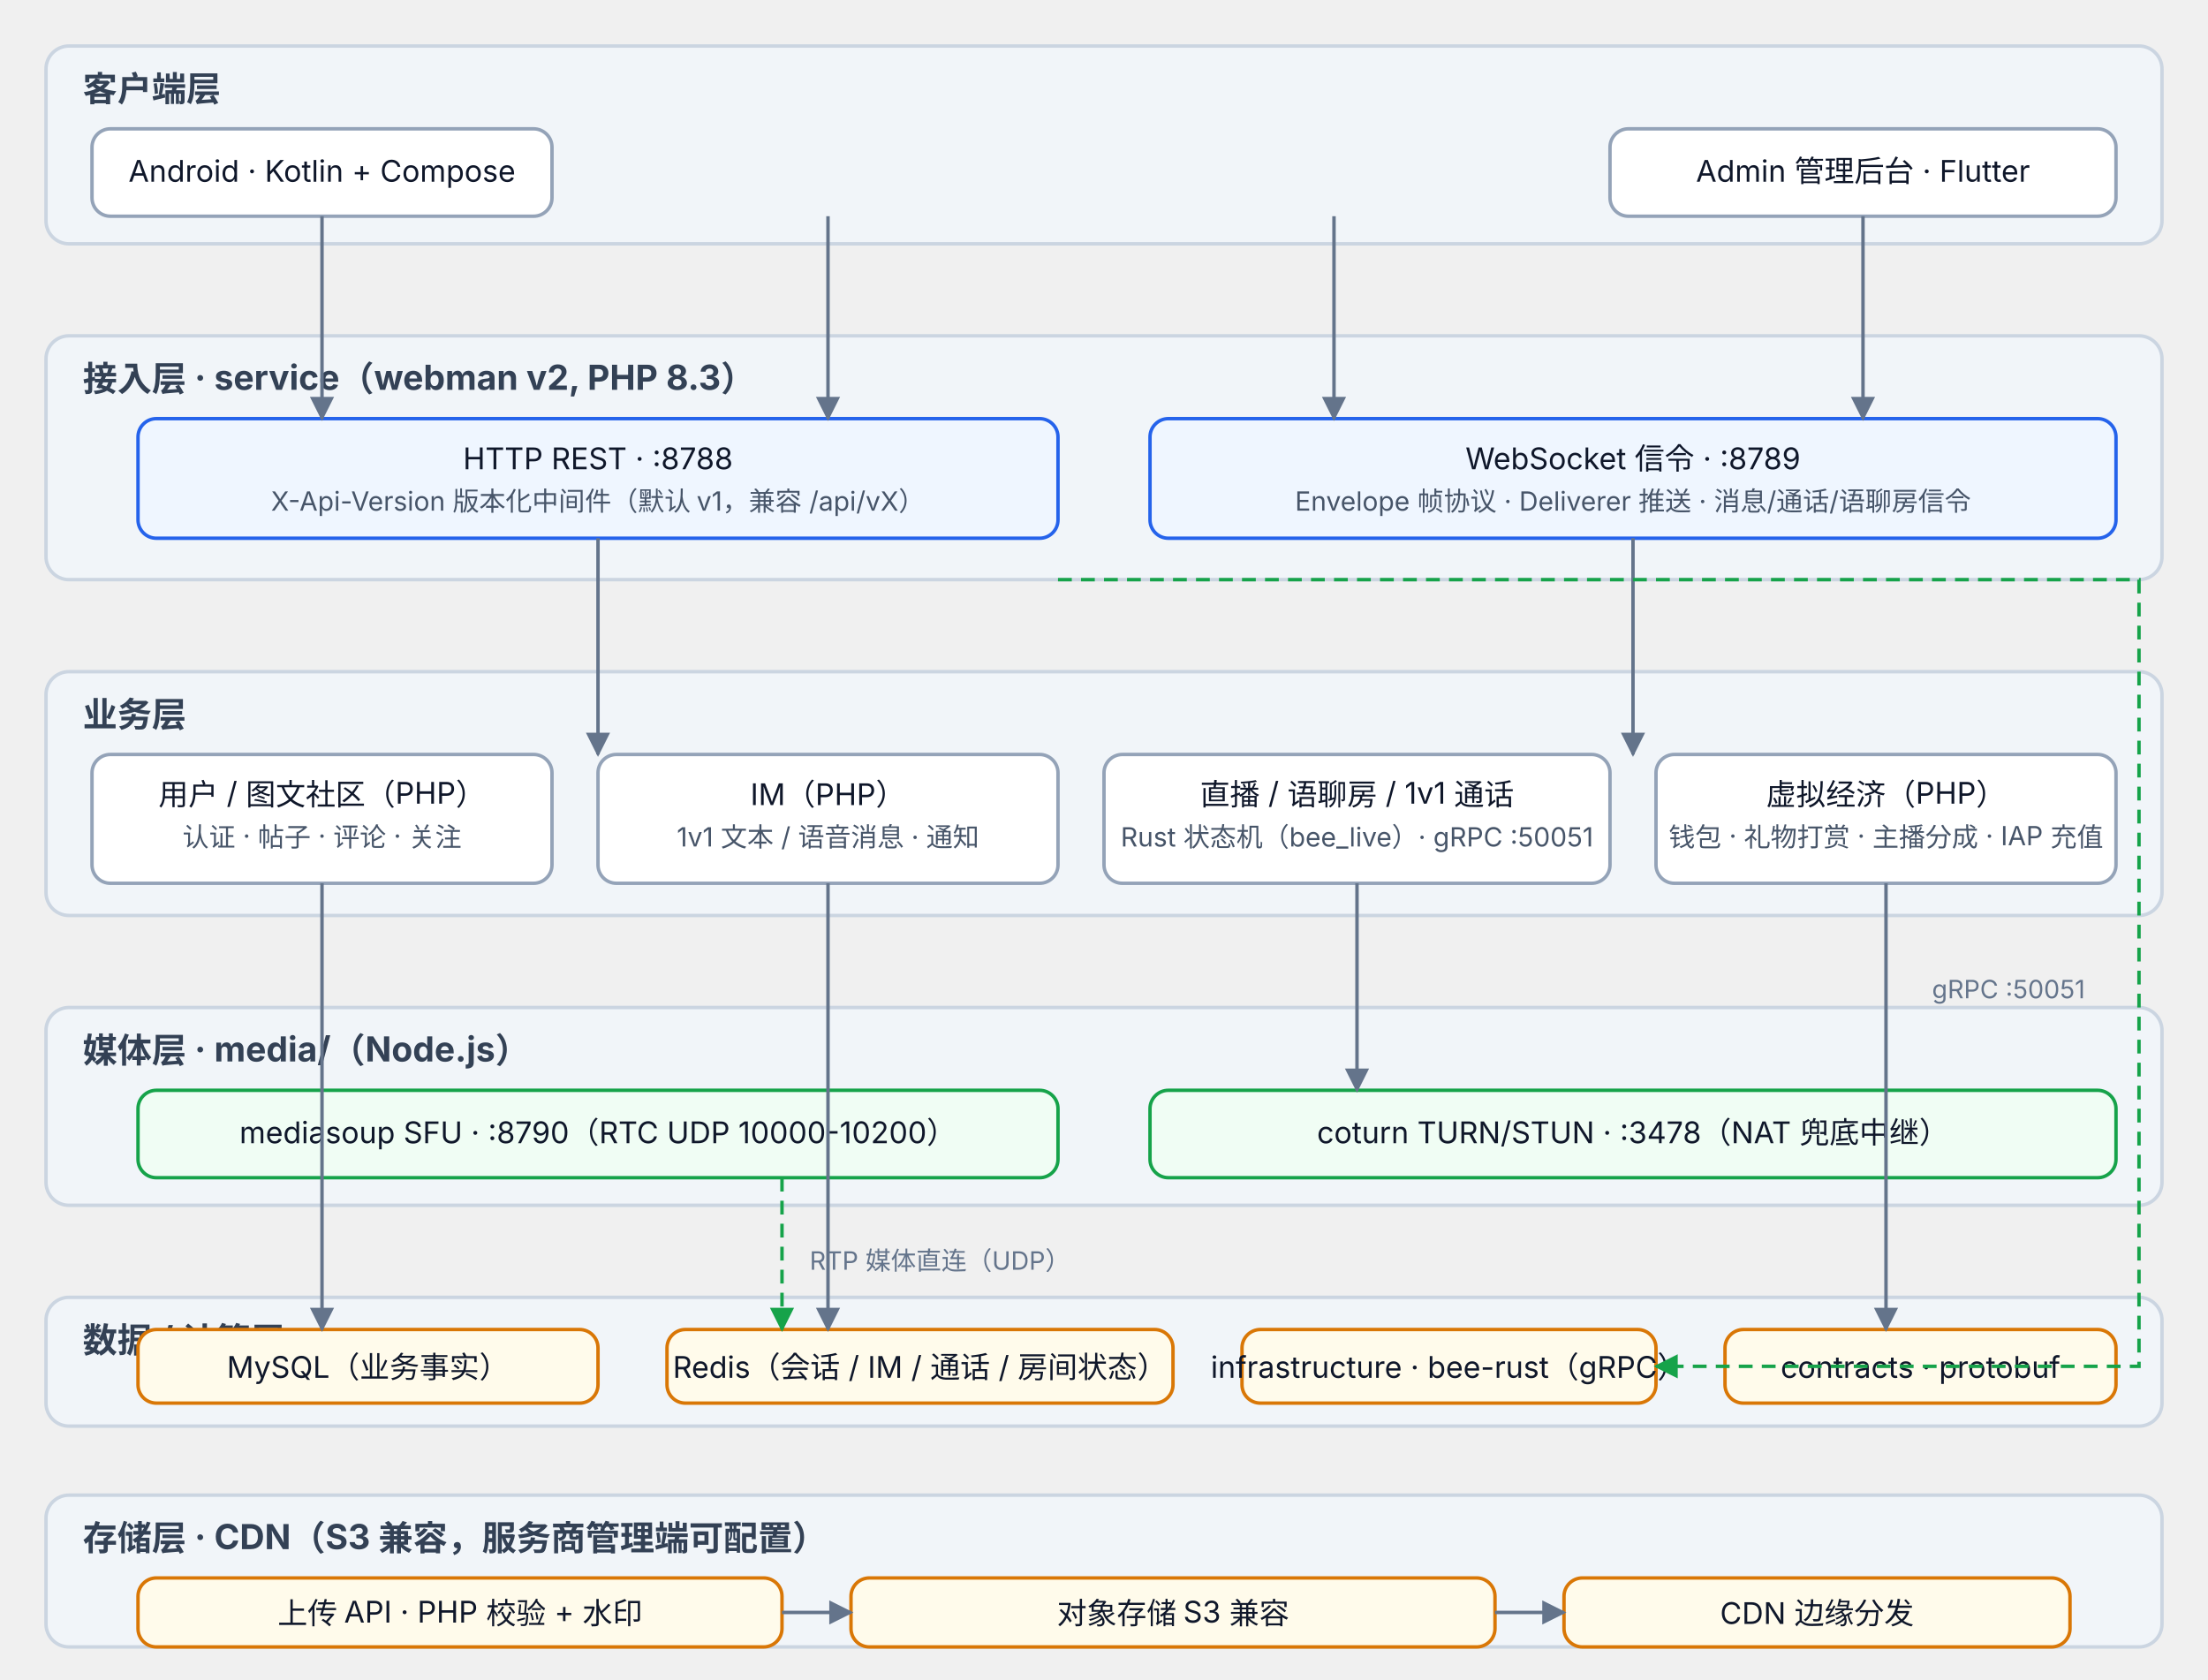
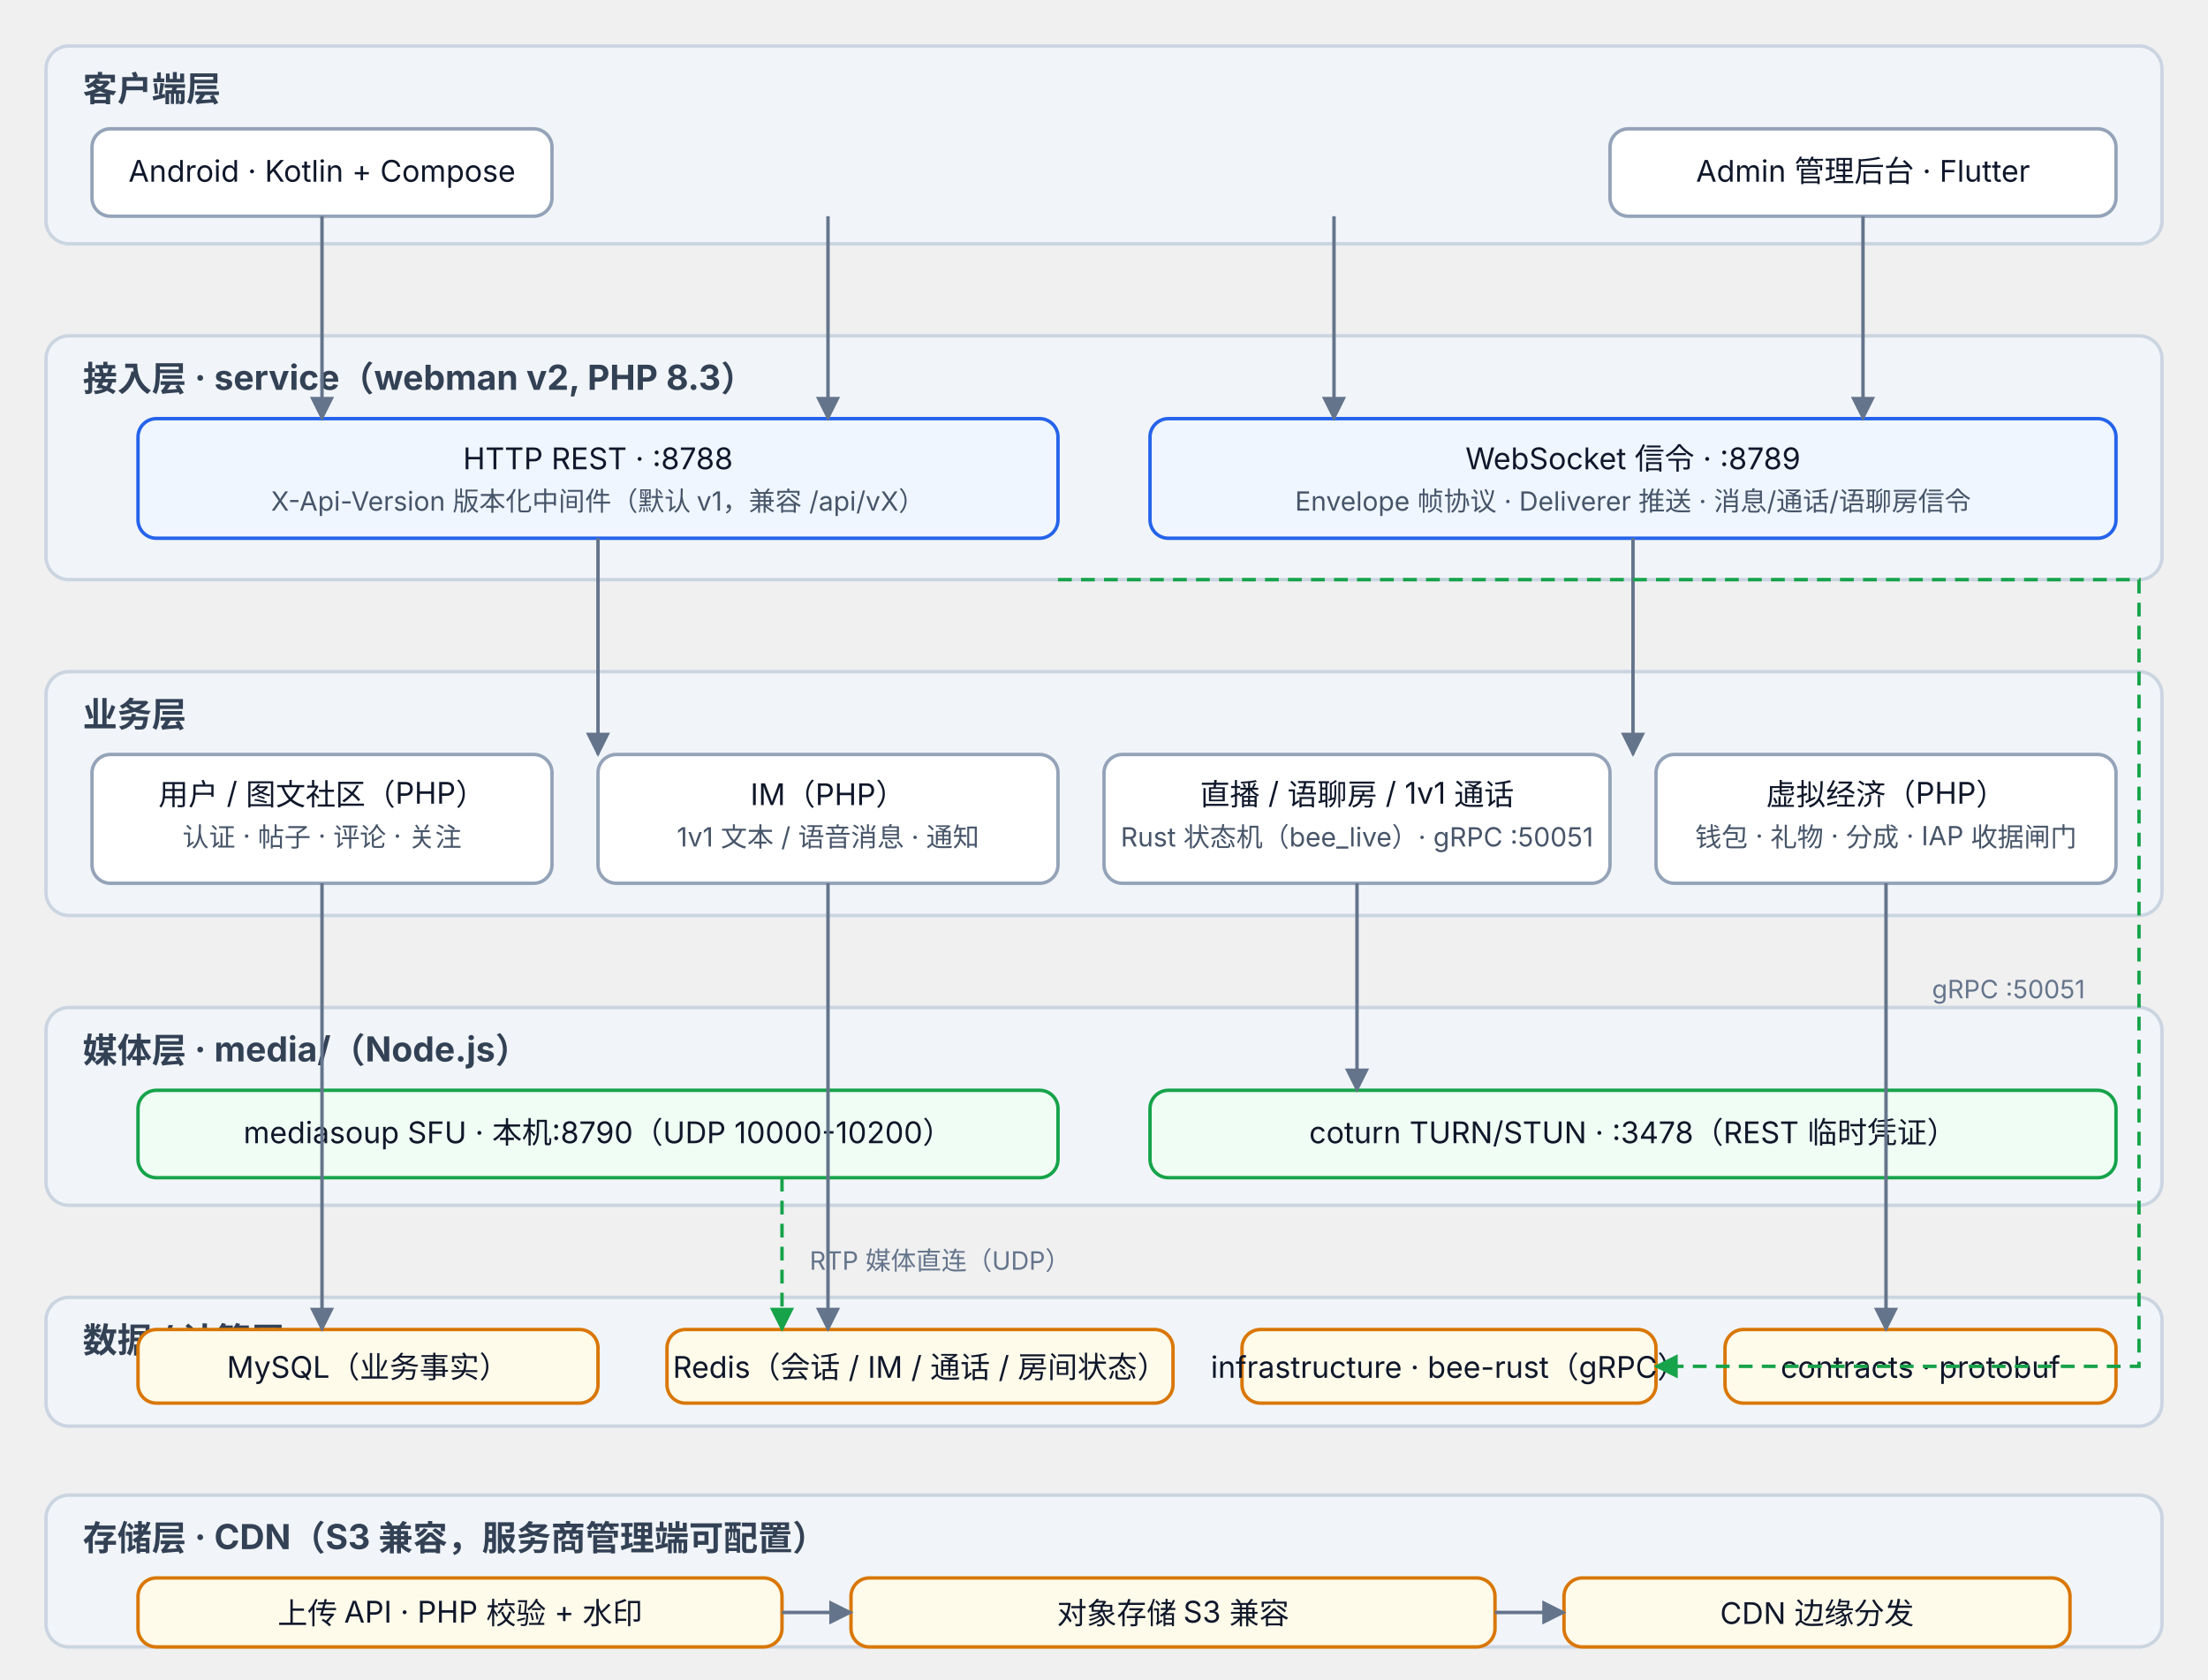
<svg xmlns="http://www.w3.org/2000/svg" viewBox="0 0 960 730" width="100%" font-family="system-ui, -apple-system, 'Segoe UI', 'PingFang SC', 'Microsoft YaHei', sans-serif">
  <defs>
    <marker id="arr" viewBox="0 0 10 10" refX="9" refY="5" markerWidth="7" markerHeight="7" orient="auto-start-reverse">
      <path d="M 0 0 L 10 5 L 0 10 z" fill="#64748b" />
    </marker>
    <marker id="arrg" viewBox="0 0 10 10" refX="9" refY="5" markerWidth="7" markerHeight="7" orient="auto-start-reverse">
      <path d="M 0 0 L 10 5 L 0 10 z" fill="#16a34a" />
    </marker>
  </defs>
  <style>
    .layer { fill: #f1f5f9; stroke: #cbd5e1; stroke-width: 1.5; rx: 10 }
    .box   { fill: #ffffff; stroke: #94a3b8; stroke-width: 1.5; rx: 8 }
    .boxb  { fill: #eff6ff; stroke: #2563eb; stroke-width: 1.5; rx: 8 }
    .boxg  { fill: #f0fdf4; stroke: #16a34a; stroke-width: 1.5; rx: 8 }
    .boxy  { fill: #fffbeb; stroke: #d97706; stroke-width: 1.5; rx: 8 }
    .lt    { font-size: 15px; font-weight: 700; fill: #334155 }
    .t     { font-size: 13px; fill: #0f172a; text-anchor: middle }
    .ts    { font-size: 11.5px; fill: #475569; text-anchor: middle }
    .edge  { stroke: #64748b; stroke-width: 1.5; fill: none; marker-end: url(#arr) }
    .edgeg { stroke: #16a34a; stroke-width: 1.5; fill: none; stroke-dasharray: 6 4; marker-end: url(#arrg) }
    .el    { font-size: 11px; fill: #64748b }
  </style>
  <g>
    <rect class="layer" x="20" y="20" width="920" height="86" />
    <text class="lt" x="36" y="44">客户端层</text>
    <rect class="box" x="40" y="56" width="200" height="38" />
    <text class="t" x="140" y="79">Android · Kotlin + Compose</text>
    <rect class="box" x="700" y="56" width="220" height="38" />
    <text class="t" x="810" y="79">Admin 管理后台 · Flutter</text>
  </g>
  <g>
    <rect class="layer" x="20" y="146" width="920" height="106" />
    <text class="lt" x="36" y="170">接入层 · service（webman v2, PHP 8.3）</text>
    <rect class="boxb" x="60" y="182" width="400" height="52" />
    <text class="t" x="260" y="204">HTTP REST · :8788</text>
    <text class="ts" x="260" y="222">X-Api-Version 版本化中间件（默认 v1，兼容 /api/vX）</text>
    <rect class="boxb" x="500" y="182" width="420" height="52" />
    <text class="t" x="710" y="204">WebSocket 信令 · :8789</text>
    <text class="ts" x="710" y="222">Envelope 帧协议 · Deliverer 推送 · 消息/通话/语聊房信令</text>
  </g>
  <g>
    <rect class="layer" x="20" y="292" width="920" height="106" />
    <text class="lt" x="36" y="316">业务层</text>
    <rect class="box" x="40" y="328" width="200" height="56" />
    <text class="t" x="140" y="350">用户 / 图文社区（PHP）</text>
    <text class="ts" x="140" y="368">认证 · 帖子 · 评论 · 关注</text>
    <rect class="box" x="260" y="328" width="200" height="56" />
    <text class="t" x="360" y="350">IM（PHP）</text>
    <text class="ts" x="360" y="368">1v1 文本 / 语音消息 · 通知</text>
    <rect class="box" x="480" y="328" width="220" height="56" />
    <text class="t" x="590" y="350">直播 / 语聊房 / 1v1 通话</text>
    <text class="ts" x="590" y="368">Rust 状态机（bee_live）· gRPC :50051</text>
    <rect class="box" x="720" y="328" width="200" height="56" />
    <text class="t" x="820" y="350">虚拟经济（PHP）</text>
-     <text class="ts" x="820" y="368">钱包 · 礼物打赏 · 主播分成 · IAP 充值</text>
+     <text class="ts" x="820" y="368">钱包 · 礼物 · 分成 · IAP 收据闸门</text>
  </g>
  <g>
    <rect class="layer" x="20" y="438" width="920" height="86" />
    <text class="lt" x="36" y="462">媒体层 · media/（Node.js）</text>
    <rect class="boxg" x="60" y="474" width="400" height="38" />
-     <text class="t" x="260" y="497">mediasoup SFU · :8790（RTC UDP 10000-10200）</text>
+     <text class="t" x="260" y="497">mediasoup SFU · 本机:8790（UDP 10000-10200）</text>
    <rect class="boxg" x="500" y="474" width="420" height="38" />
-     <text class="t" x="710" y="497">coturn TURN/STUN · :3478（NAT 兜底中继）</text>
+     <text class="t" x="710" y="497">coturn TURN/STUN · :3478（REST 临时凭证）</text>
  </g>
  <g>
    <rect class="layer" x="20" y="564" width="920" height="56" />
    <text class="lt" x="36" y="588">数据 / 计算层</text>
    <rect class="boxy" x="60" y="578" width="200" height="32" />
    <text class="t" x="160" y="599">MySQL（业务事实）</text>
    <rect class="boxy" x="290" y="578" width="220" height="32" />
    <text class="t" x="400" y="599">Redis（会话 / IM / 通话 / 房间状态）</text>
    <rect class="boxy" x="540" y="578" width="180" height="32" />
    <text class="t" x="630" y="599">infrastructure · bee-rust（gRPC）</text>
    <rect class="boxy" x="750" y="578" width="170" height="32" />
    <text class="t" x="835" y="599">contracts · protobuf</text>
  </g>
  <g>
    <rect class="layer" x="20" y="650" width="920" height="66" />
    <text class="lt" x="36" y="674">存储层 · CDN（S3 兼容，服务商管理端可配置）</text>
    <rect class="boxy" x="60" y="686" width="280" height="30" />
    <text class="t" x="200" y="706">上传 API · PHP 校验 + 水印</text>
    <rect class="boxy" x="370" y="686" width="280" height="30" />
    <text class="t" x="510" y="706">对象存储 S3 兼容</text>
    <rect class="boxy" x="680" y="686" width="220" height="30" />
    <text class="t" x="790" y="706">CDN 边缘分发</text>
    <path class="edge" d="M 340 701 L 370 701" />
    <path class="edge" d="M 650 701 L 680 701" />
  </g>
  <path class="edge" d="M 140 94 L 140 182" />
  <path class="edge" d="M 360 94 L 360 182" />
  <path class="edge" d="M 580 94 L 580 182" />
  <path class="edge" d="M 810 94 L 810 182" />
  <path class="edge" d="M 260 234 L 260 328" />
  <path class="edge" d="M 710 234 L 710 328" />
  <path class="edgeg" d="M 460 252 L 930 252 L 930 594 L 720 594" />
  <text class="el" x="840" y="434">gRPC :50051</text>
  <path class="edge" d="M 590 384 L 590 474" />
  <path class="edge" d="M 140 384 L 140 578" />
  <path class="edge" d="M 360 384 L 360 578" />
  <path class="edge" d="M 820 384 L 820 578" />
  <path class="edgeg" d="M 340 512 L 340 578" />
  <text class="el" x="352" y="552">RTP 媒体直连（UDP）</text>
</svg>
